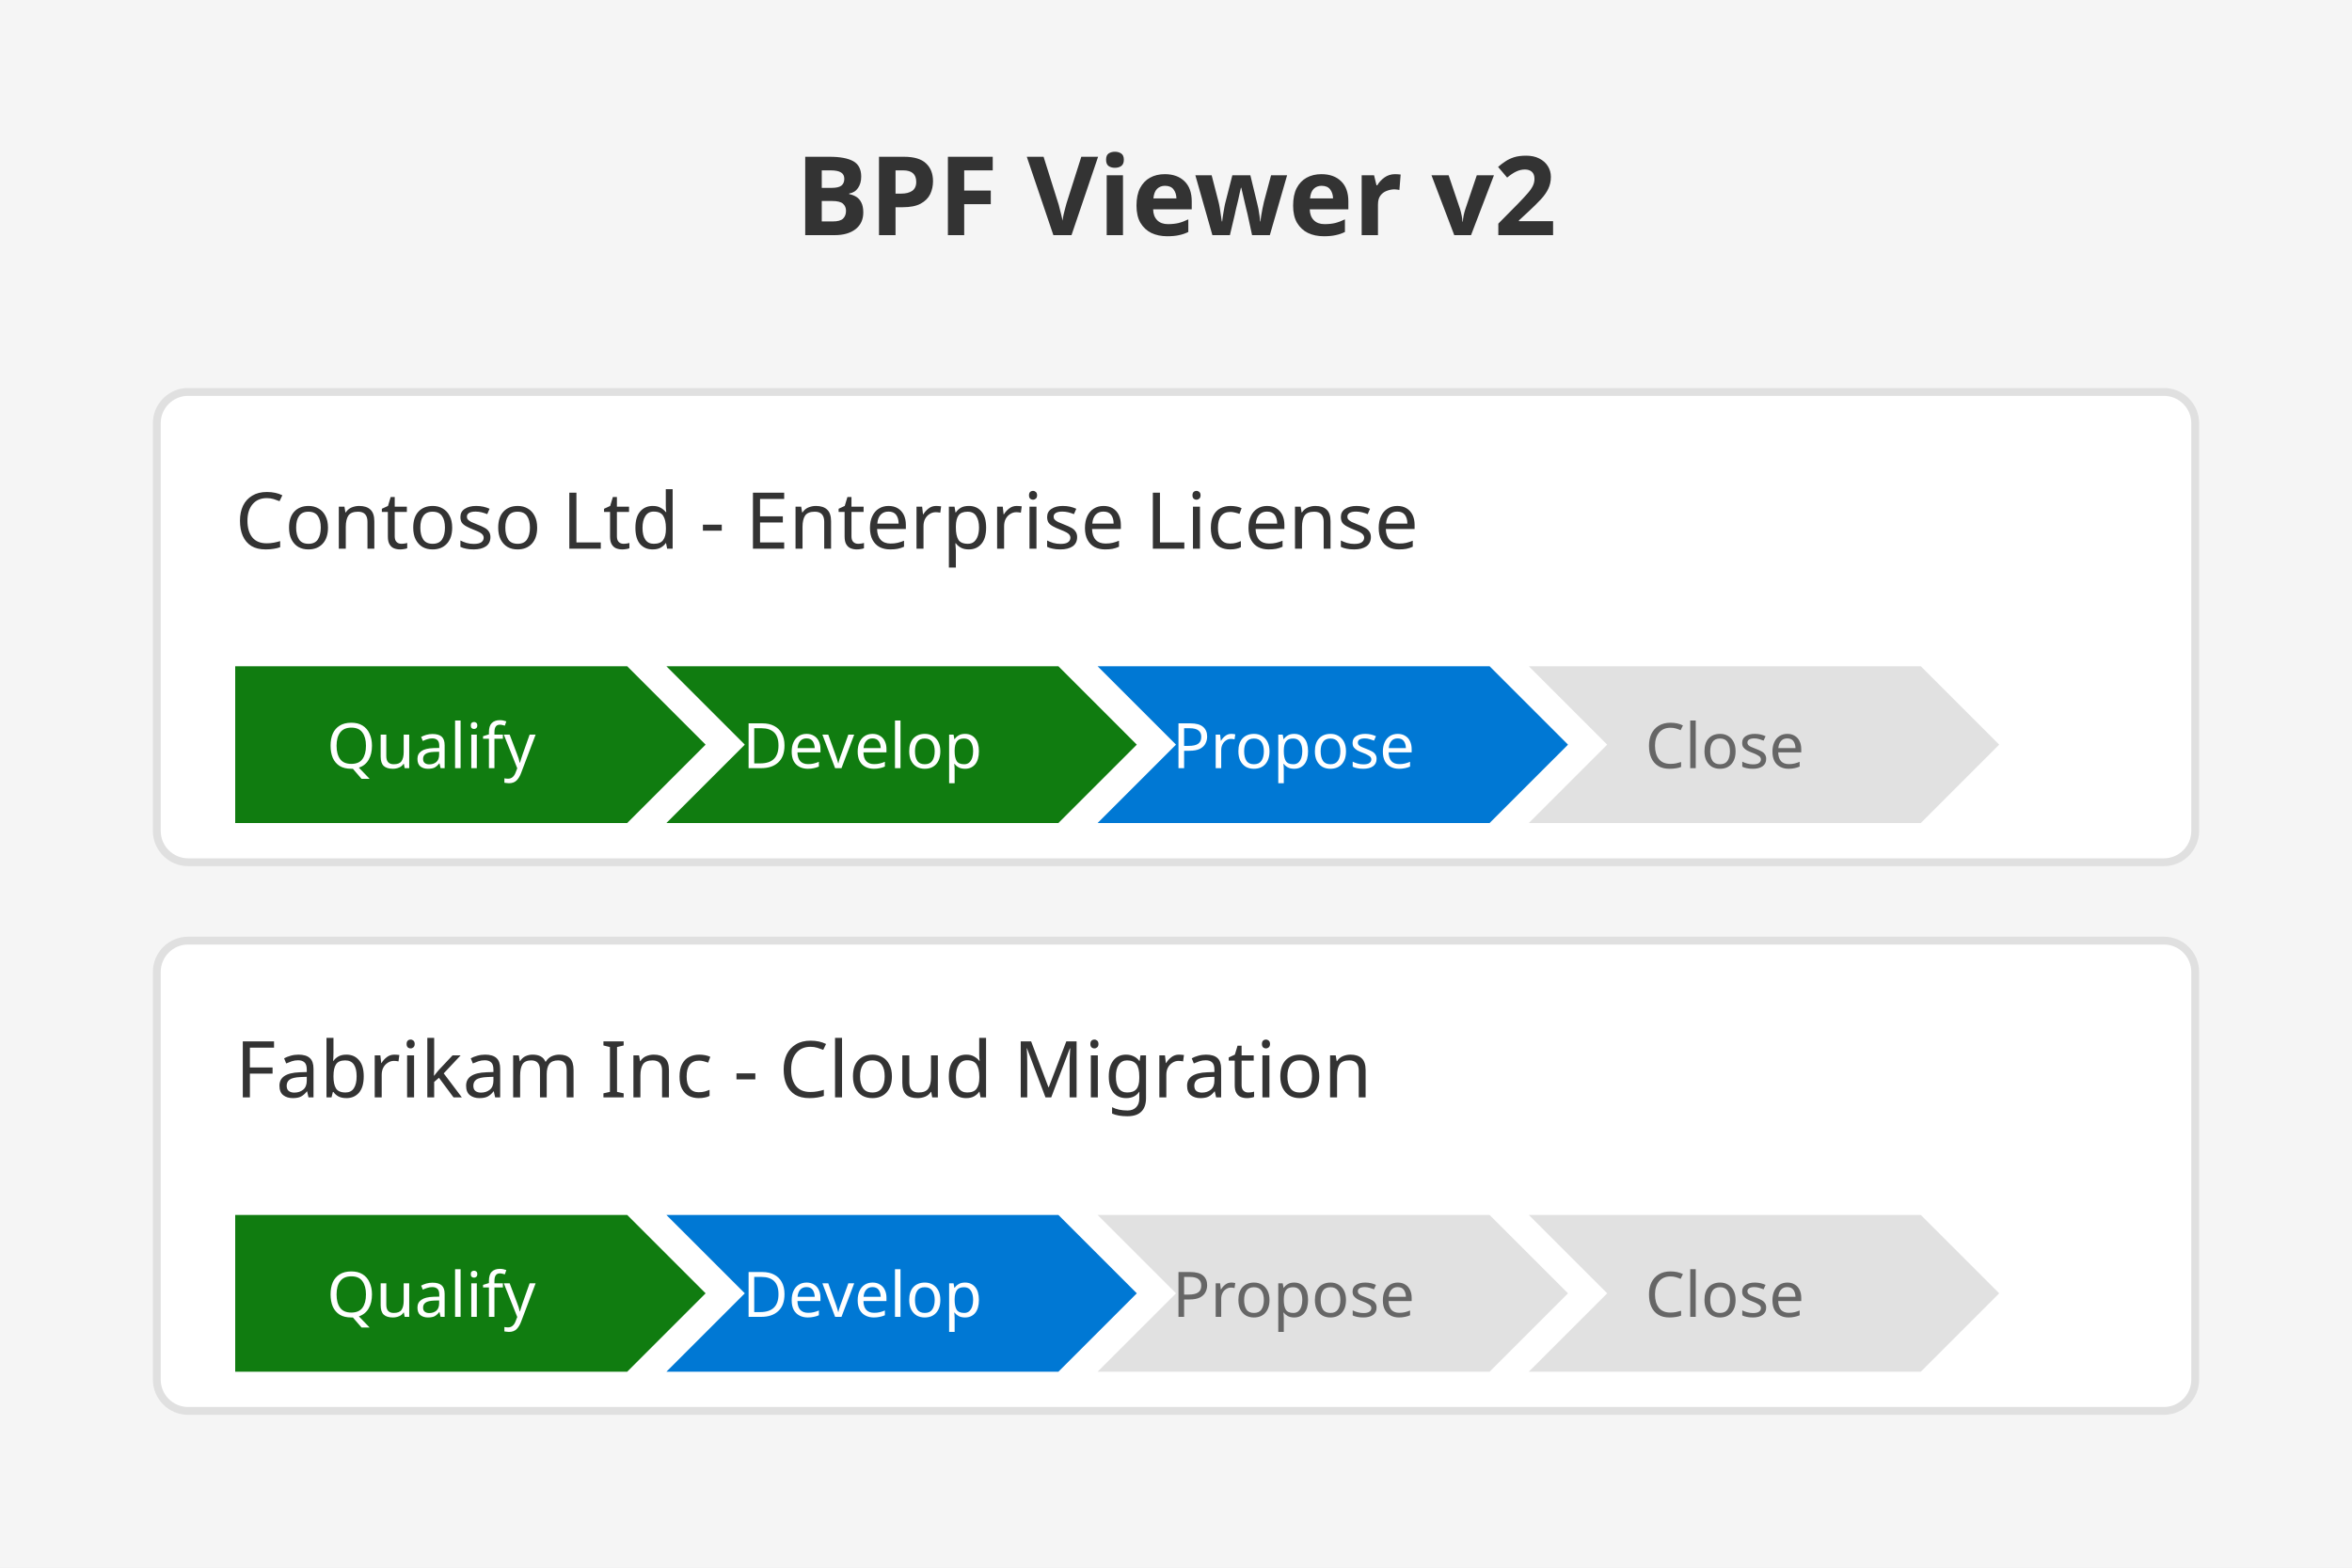
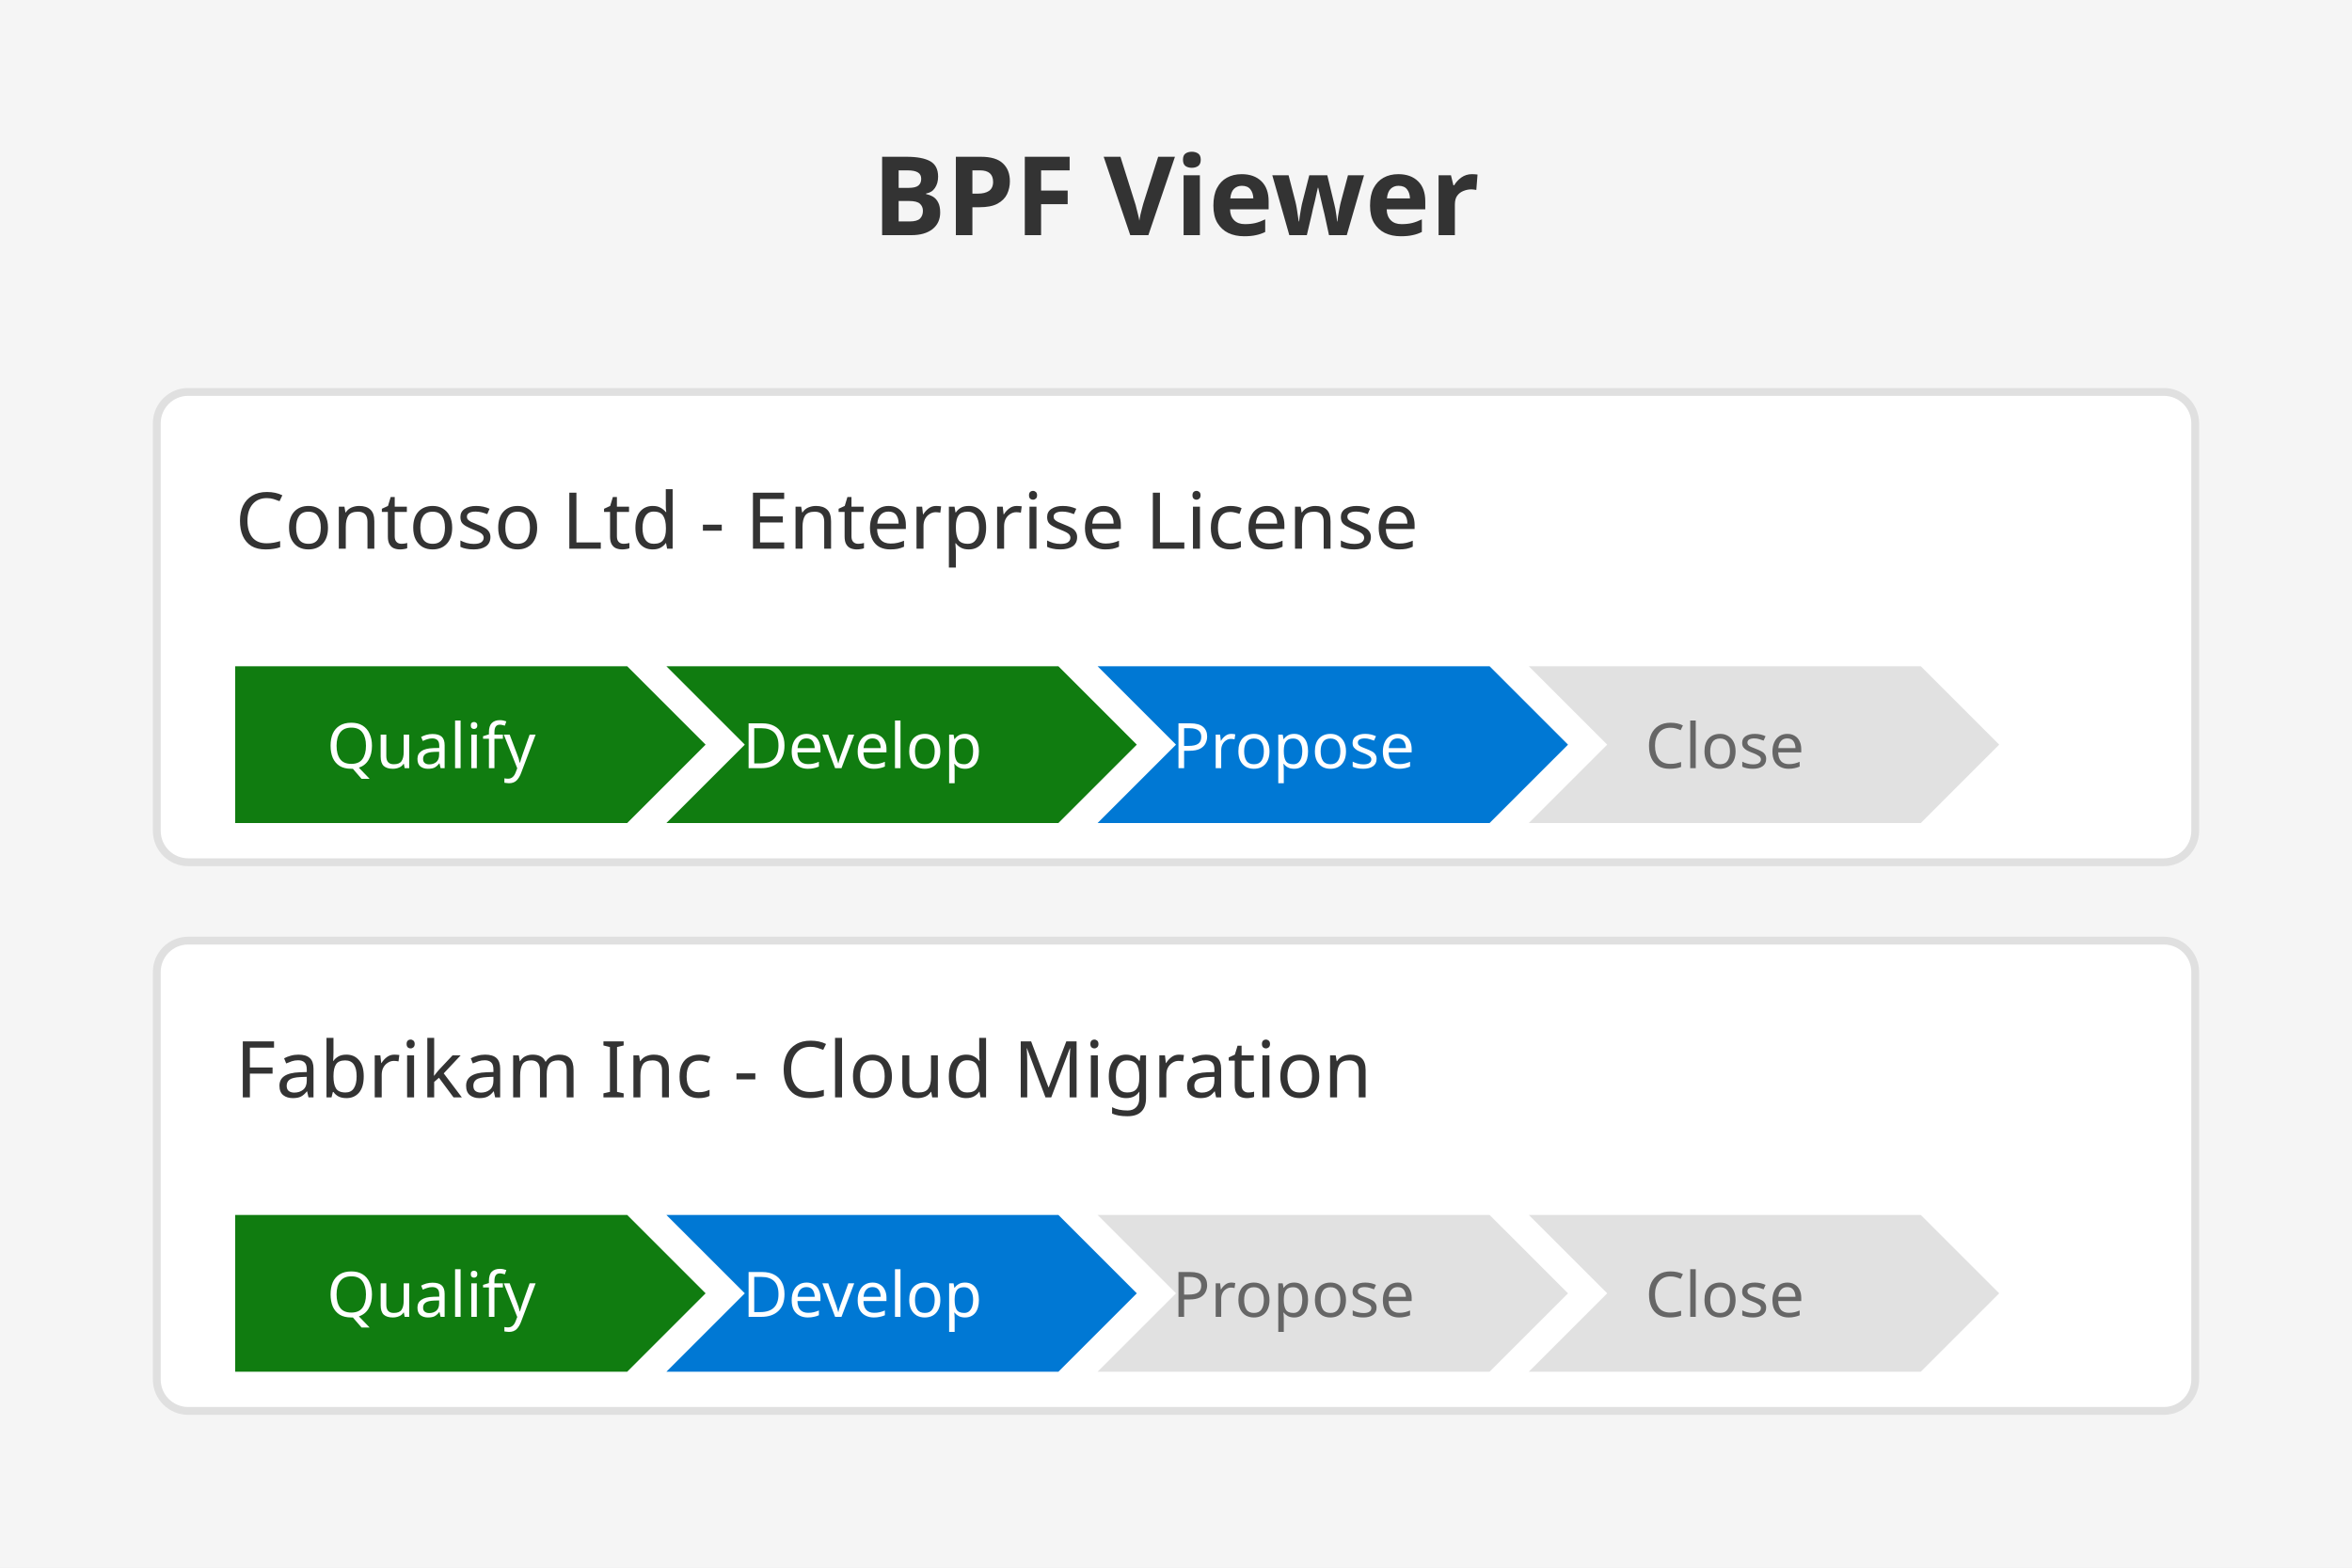
<svg xmlns="http://www.w3.org/2000/svg" viewBox="0 0 300 200">
  <rect width="300" height="200" fill="#f5f5f5" />
-   <text x="150" y="30" text-anchor="middle" font-family="Segoe UI, sans-serif" font-size="14" font-weight="bold" fill="#333">BPF Viewer v2</text>
+   <text x="150" y="30" text-anchor="middle" font-family="Segoe UI, sans-serif" font-size="14" font-weight="bold" fill="#333">BPF Viewer</text>
  <rect x="20" y="50" width="260" height="60" rx="4" fill="white" stroke="#e0e0e0" />
  <text x="30" y="70" font-family="Segoe UI, sans-serif" font-size="10" fill="#333">Contoso Ltd - Enterprise License</text>
  <polygon points="30,85 80,85 90,95 80,105 30,105" fill="#107C10" />
  <polygon points="85,85 135,85 145,95 135,105 85,105 95,95" fill="#107C10" />
  <polygon points="140,85 190,85 200,95 190,105 140,105 150,95" fill="#0078D4" />
  <polygon points="195,85 245,85 255,95 245,105 195,105 205,95" fill="#e1e1e1" />
  <text x="55" y="98" text-anchor="middle" font-family="Segoe UI, sans-serif" font-size="8" fill="white">Qualify</text>
  <text x="110" y="98" text-anchor="middle" font-family="Segoe UI, sans-serif" font-size="8" fill="white">Develop</text>
  <text x="165" y="98" text-anchor="middle" font-family="Segoe UI, sans-serif" font-size="8" fill="white">Propose</text>
  <text x="220" y="98" text-anchor="middle" font-family="Segoe UI, sans-serif" font-size="8" fill="#666">Close</text>
  <rect x="20" y="120" width="260" height="60" rx="4" fill="white" stroke="#e0e0e0" />
  <text x="30" y="140" font-family="Segoe UI, sans-serif" font-size="10" fill="#333">Fabrikam Inc - Cloud Migration</text>
  <polygon points="30,155 80,155 90,165 80,175 30,175" fill="#107C10" />
  <polygon points="85,155 135,155 145,165 135,175 85,175 95,165" fill="#0078D4" />
  <polygon points="140,155 190,155 200,165 190,175 140,175 150,165" fill="#e1e1e1" />
  <polygon points="195,155 245,155 255,165 245,175 195,175 205,165" fill="#e1e1e1" />
  <text x="55" y="168" text-anchor="middle" font-family="Segoe UI, sans-serif" font-size="8" fill="white">Qualify</text>
  <text x="110" y="168" text-anchor="middle" font-family="Segoe UI, sans-serif" font-size="8" fill="white">Develop</text>
  <text x="165" y="168" text-anchor="middle" font-family="Segoe UI, sans-serif" font-size="8" fill="#666">Propose</text>
  <text x="220" y="168" text-anchor="middle" font-family="Segoe UI, sans-serif" font-size="8" fill="#666">Close</text>
</svg>
